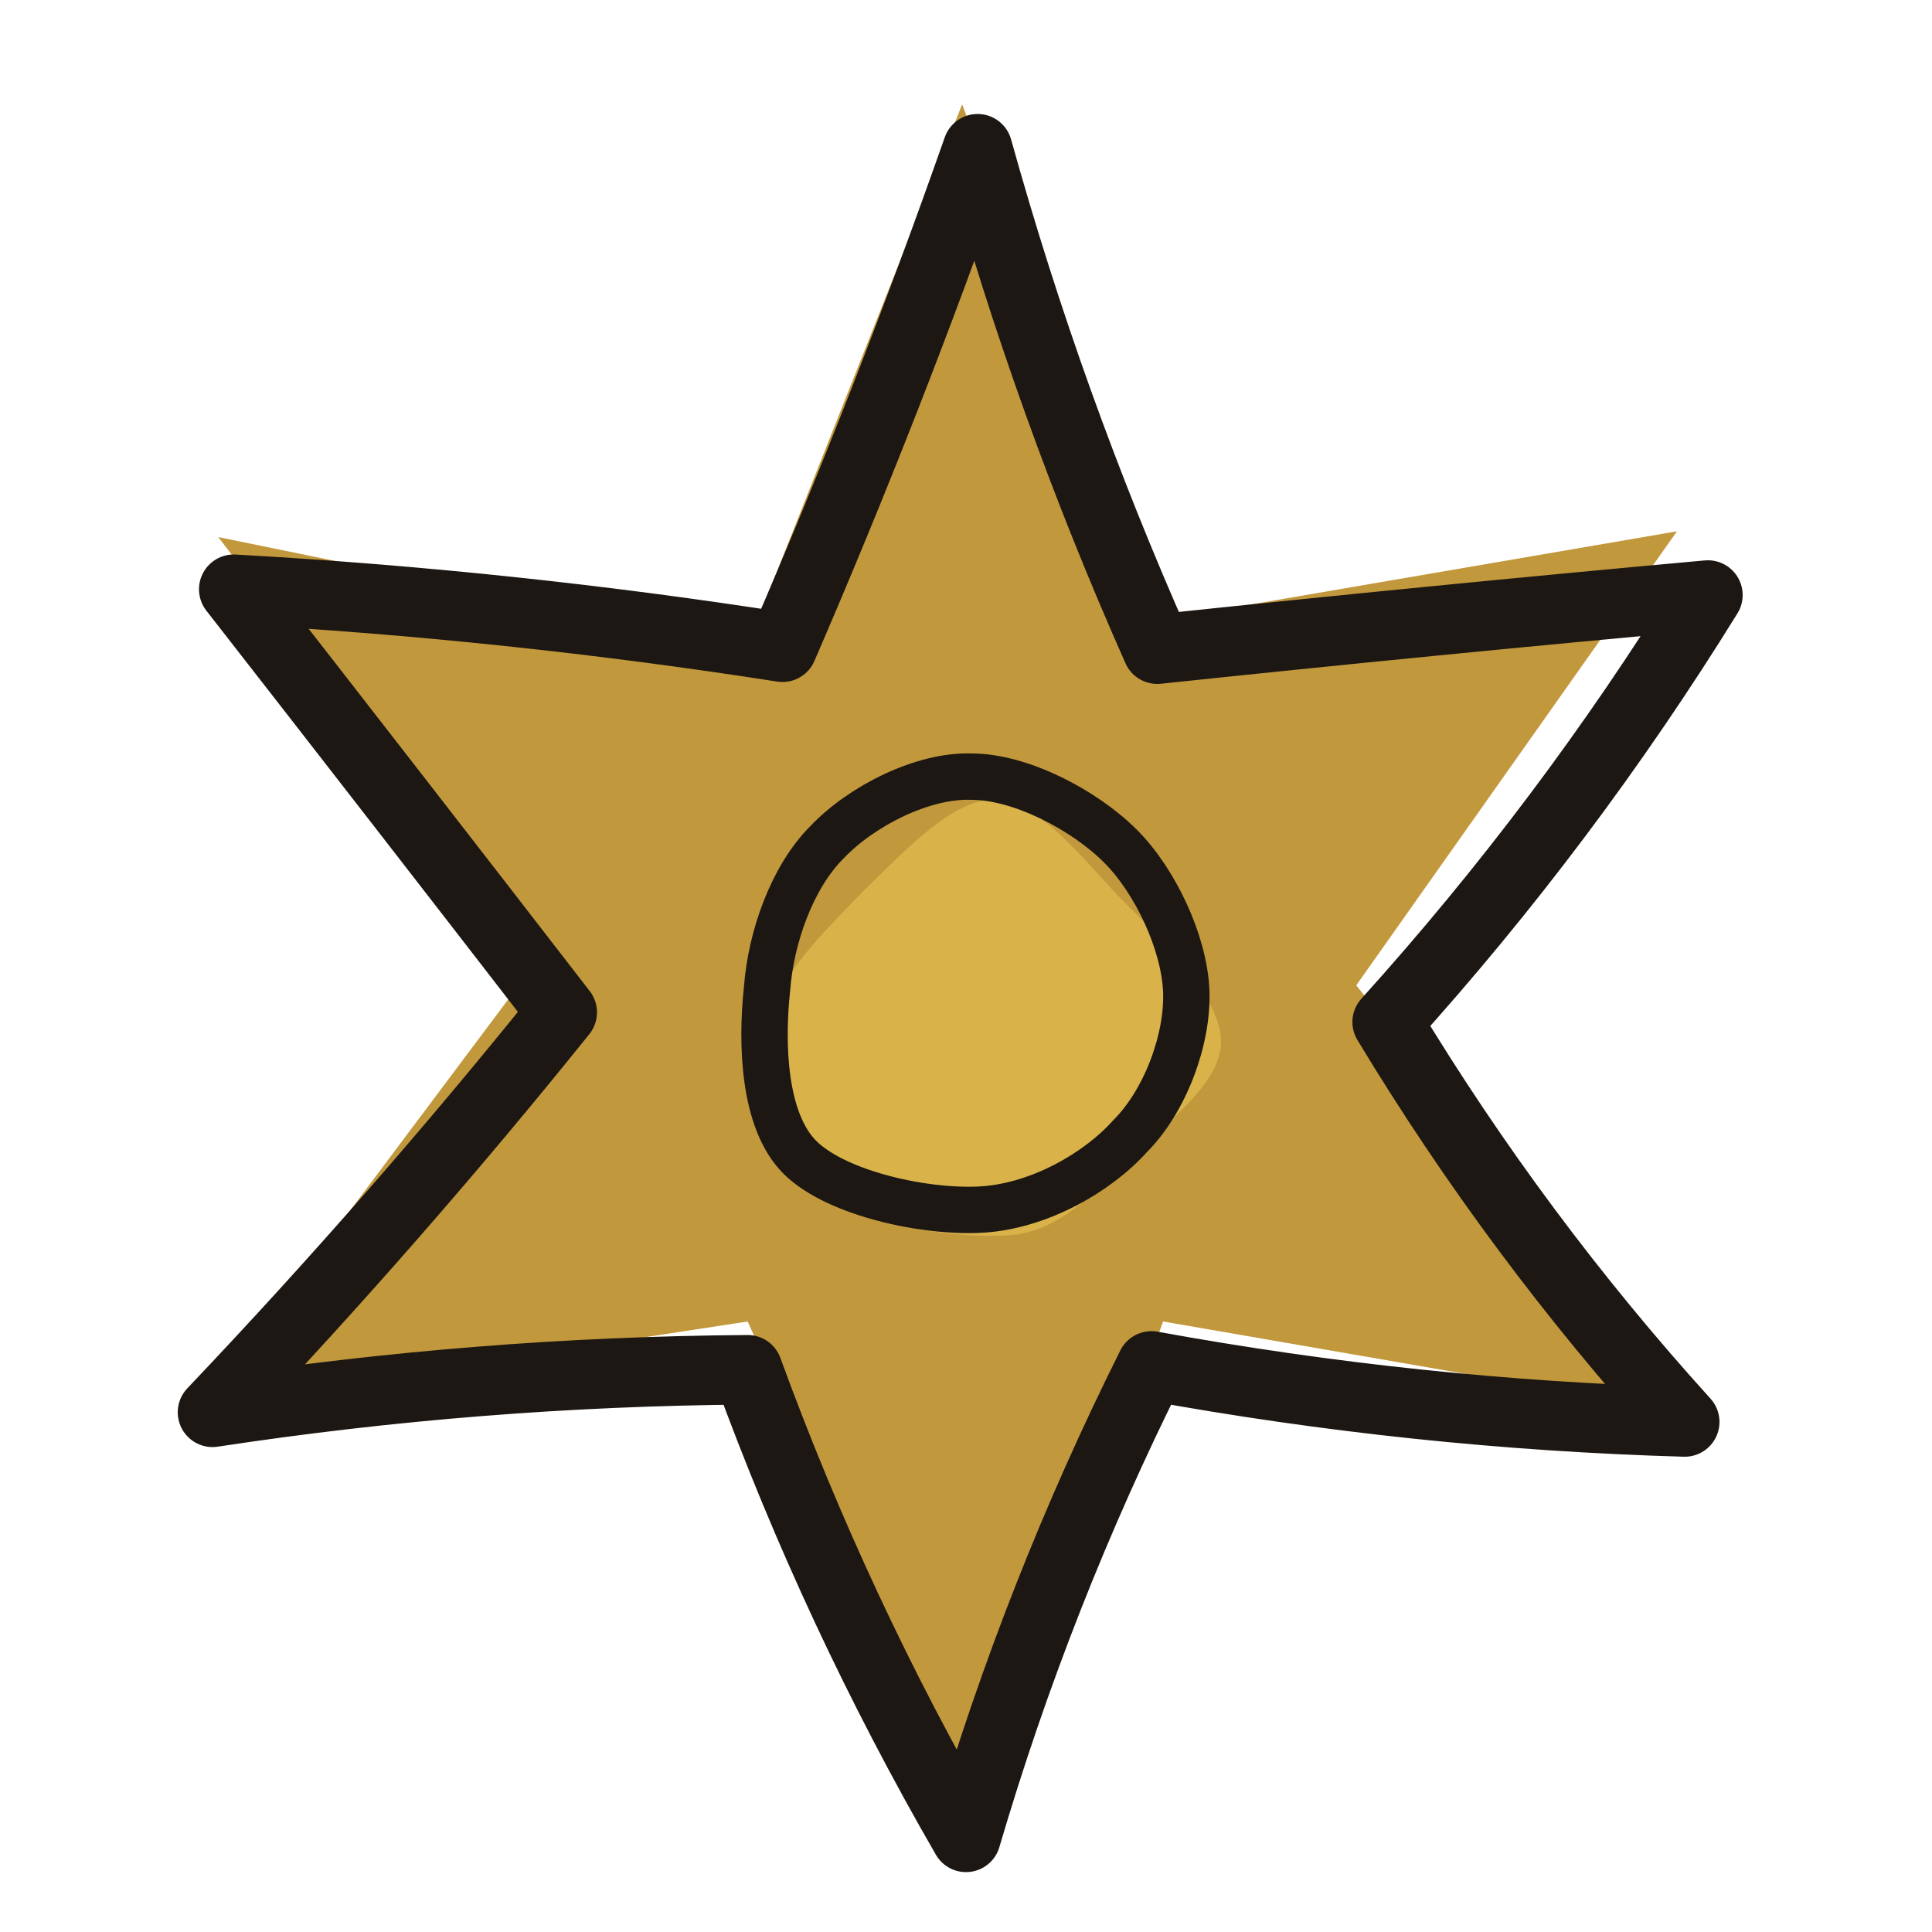
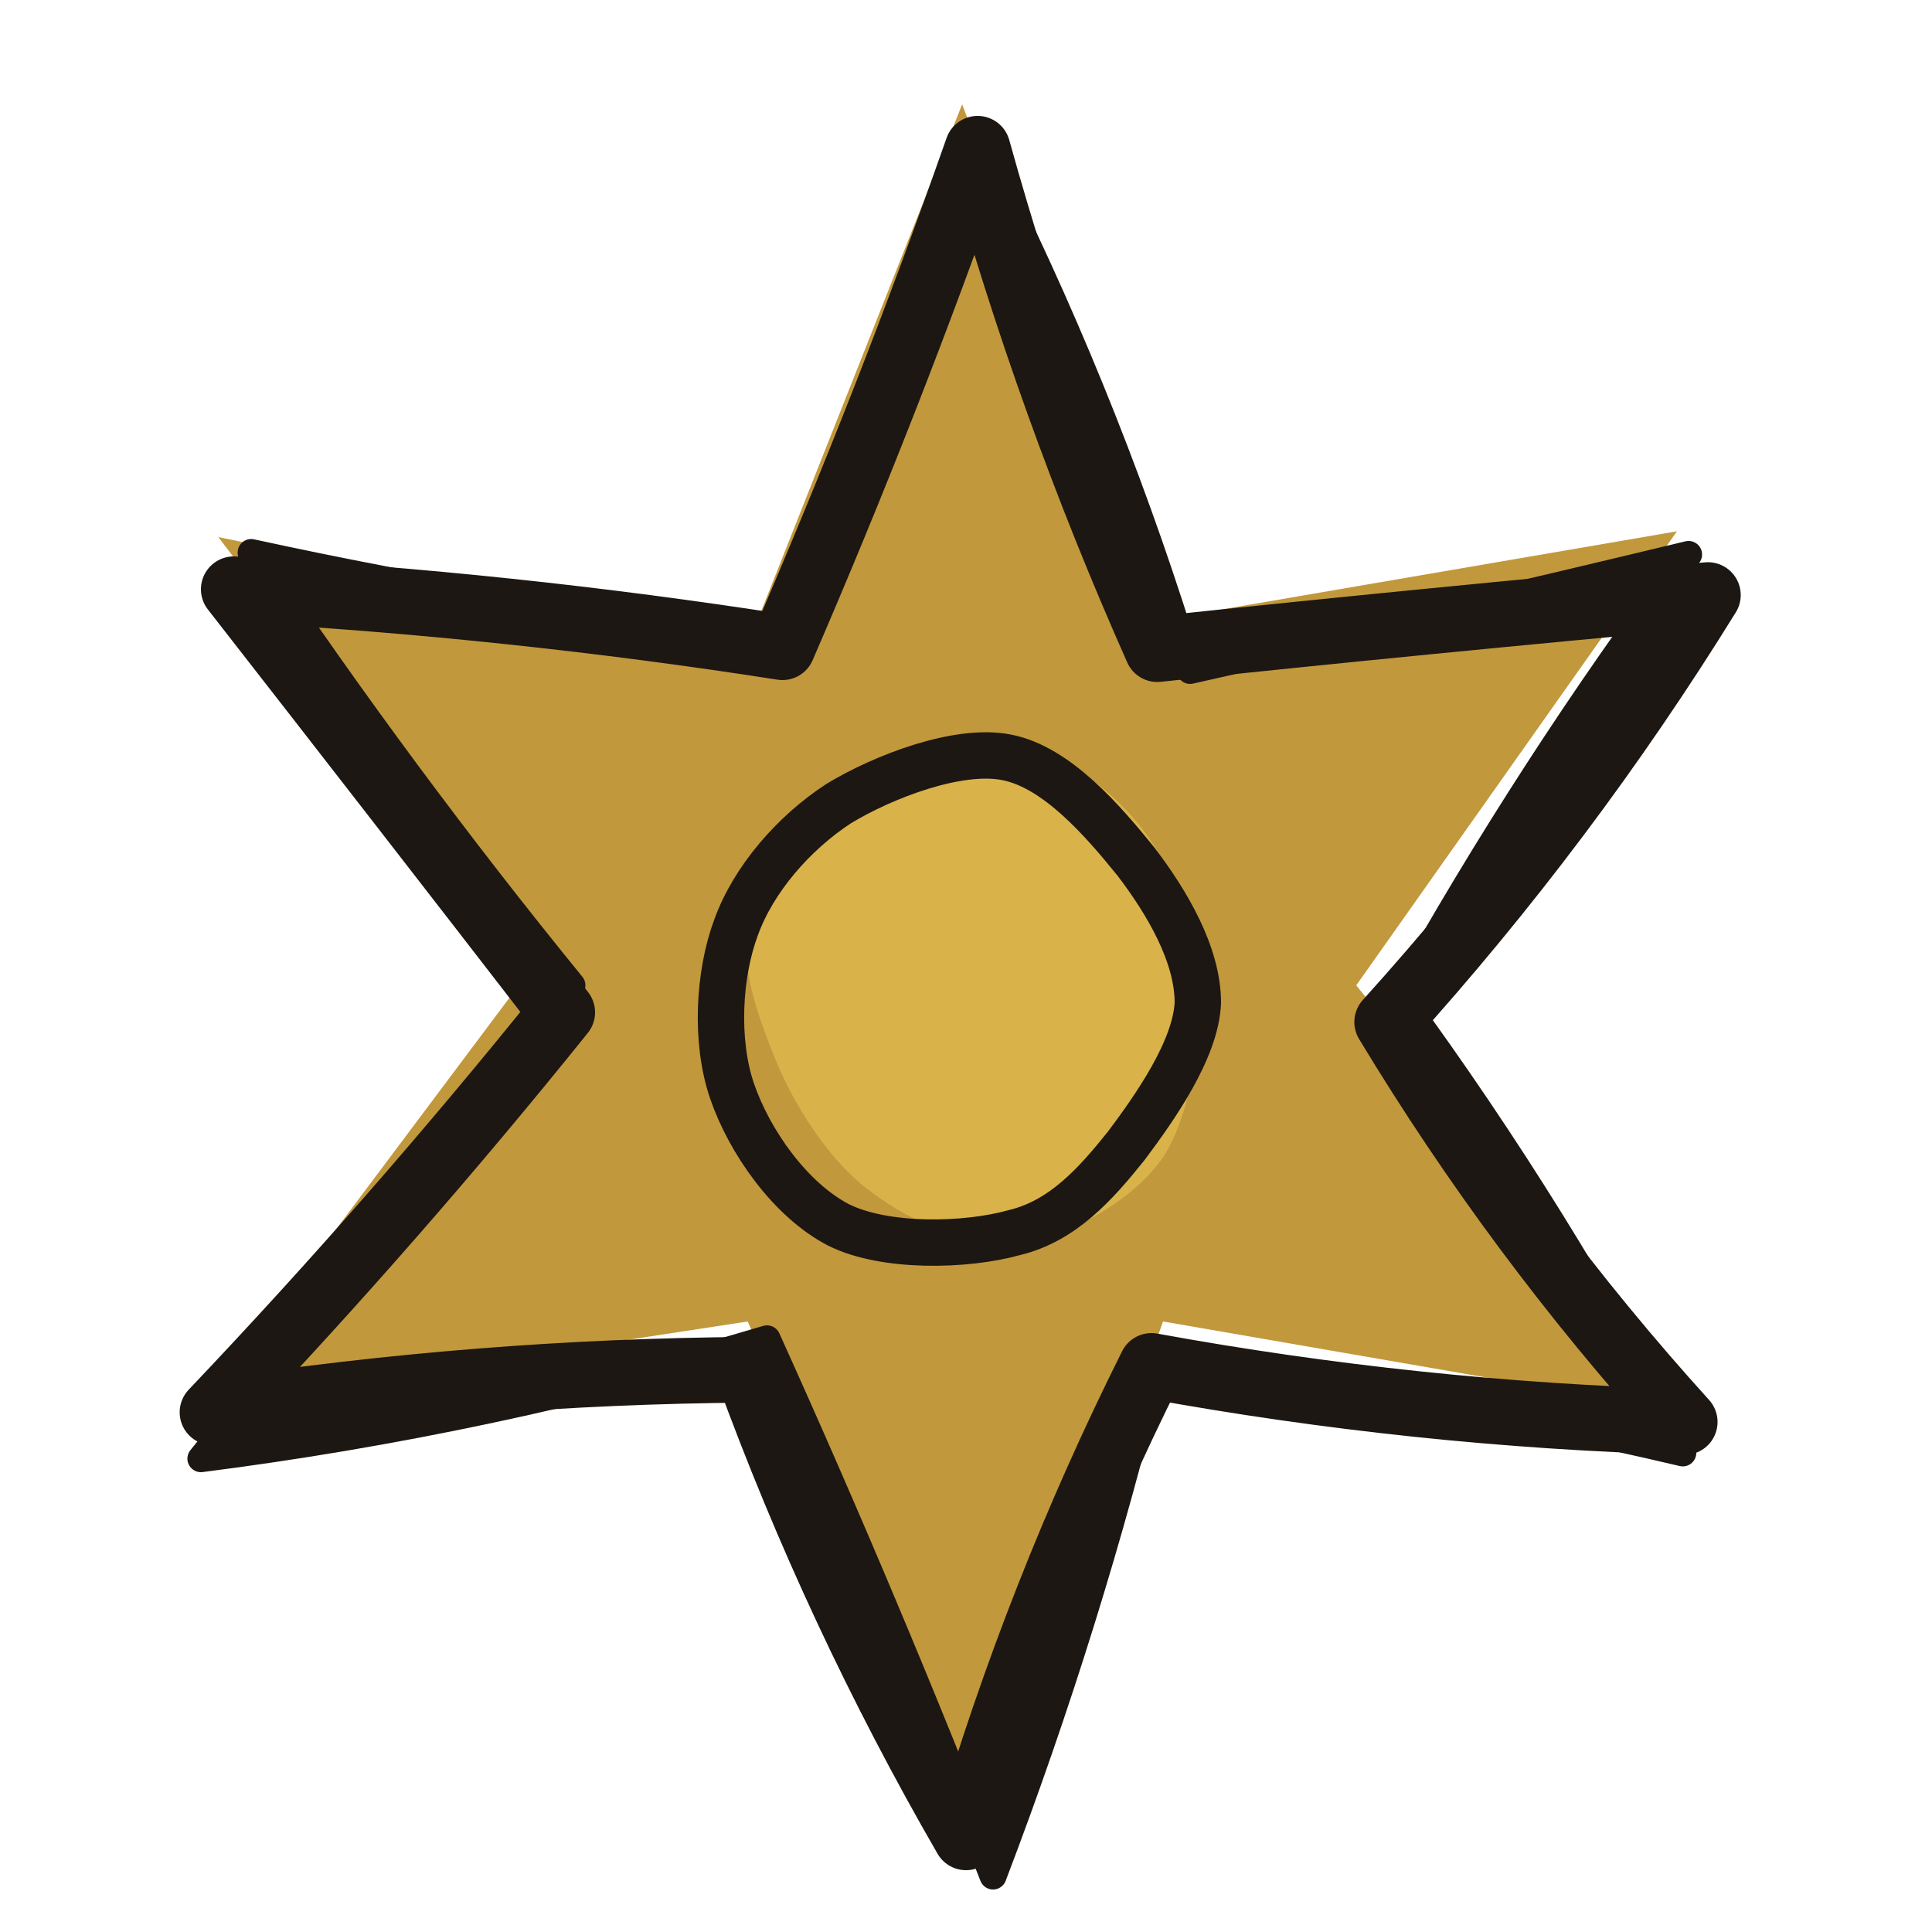
<svg xmlns="http://www.w3.org/2000/svg" width="100" height="100" viewBox="0 0 100 100">
  <g stroke-linecap="round" stroke-linejoin="round">
    <path d="M49.8 5.4L60 32.1L86.8 27.5L70.2 51L87.9 73.2L60.2 68.4L50.6 95L38.7 68.4L10.6 72.7L27.9 49.6L11.3 27.8L38.7 33.4L49.8 5.4Z" fill="#c2983c" />
-     <path d="M50.6 7.7Q54.3 21 59.9 33.6Q74.1 32.1 88.4 30.8Q81.1 42.6 71.8 52.9Q78.5 64 87.2 73.6Q73.3 73.2 59.6 70.7Q53.7 82.5 50 95.1Q43.3 83.5 38.7 70.9Q24.8 71 11 73.1Q20.5 63.1 29.1 52.4Q20.6 41.4 12.1 30.5Q26.4 31.3 40.5 33.5Q46 20.8 50.6 7.7Z" fill="none" stroke="#1c1712" stroke-width="3.6" />
-     <path d="M63.2 53.8C63.3 56 60.4 58.1 58.6 59.8C56.8 61.5 55.2 63.5 52.6 63.9C49.9 64.2 44.9 63.5 42.8 61.8C40.6 60 39.4 55.8 39.7 53.2C40.1 50.6 42.8 48.1 44.7 46.1C46.7 44.2 49.3 41.3 51.5 41.4C53.7 41.4 56 44.4 58 46.5C60 48.5 63.1 51.5 63.2 53.8Z" fill="#d9b24a" />
-     <path d="M61.4 51.3C61.5 53.8 60.3 57 58.5 58.8C56.8 60.7 53.8 62.4 50.9 62.6C48 62.8 43.3 61.8 41.4 59.9C39.5 58 39.4 54 39.7 51.2C39.9 48.5 41 45.4 42.8 43.6C44.6 41.7 47.8 40.1 50.3 40.2C52.8 40.2 56.1 41.9 58 43.8C59.8 45.6 61.3 48.8 61.4 51.3Z" fill="none" stroke="#1c1712" stroke-width="2.4" />
+     <path d="M50.6 7.7Q54.3 21 59.9 33.6Q74.1 32.1 88.4 30.8Q81.1 42.6 71.8 52.9Q78.5 64 87.2 73.6Q73.3 73.2 59.6 70.7Q53.7 82.5 50 95.1Q43.3 83.5 38.7 70.9Q24.8 71 11 73.1Q20.5 63.1 29.1 52.4Q20.6 41.4 12.1 30.5Q26.4 31.3 40.5 33.5Q46 20.8 50.6 7.7Z" fill="none" stroke="#1c1712" stroke-width="3.4" />
+     <path d="M51.5 9.2Q57.6 21.5 61.6 34.7Q74.5 31.8 87.4 28.7Q79.2 39.7 72.5 51.7Q80.7 62.9 87.1 75.2Q73.5 72 59.7 70.4Q56.4 84 51.4 97.1Q45.9 83 39.7 69.3Q25.3 73.6 10.4 75.5Q20.2 63.4 29.6 51Q20.8 40.2 13 28.6Q26.8 31.6 40.8 33.2Q45.2 20.7 51.5 9.2Z" fill="none" stroke="#1c1712" stroke-width="1.4" />
+     <path d="M62.1 50.6C62.2 53.5 61.7 57.6 60.2 59.9C58.6 62.2 55.3 64 52.8 64.3C50.3 64.6 47.2 63.3 45.1 61.7C42.9 60.1 41 57.1 40 54.5C39 52 38 49 39 46.6C39.9 44.2 43.3 41.5 45.7 40.2C48 38.9 50.7 38.2 52.9 38.7C55.2 39.1 57.7 41 59.2 43C60.7 45 61.9 47.8 62.1 50.6Z" fill="#d9b24a" />
+     <path d="M62 51.9C61.9 54.3 59.8 57.3 58.3 59.3C56.7 61.3 55 63.2 52.5 63.8C50 64.5 45.8 64.6 43.4 63.4C40.9 62.1 38.8 59.1 37.9 56.5C37 53.9 37.2 50.4 38.1 48C39 45.5 41.1 43.1 43.4 41.6C45.7 40.2 49.6 38.7 52.1 39.2C54.7 39.7 57.1 42.5 58.8 44.6C60.4 46.7 62 49.4 62 51.9Z" fill="none" stroke="#1c1712" stroke-width="2.4" />
  </g>
</svg>
